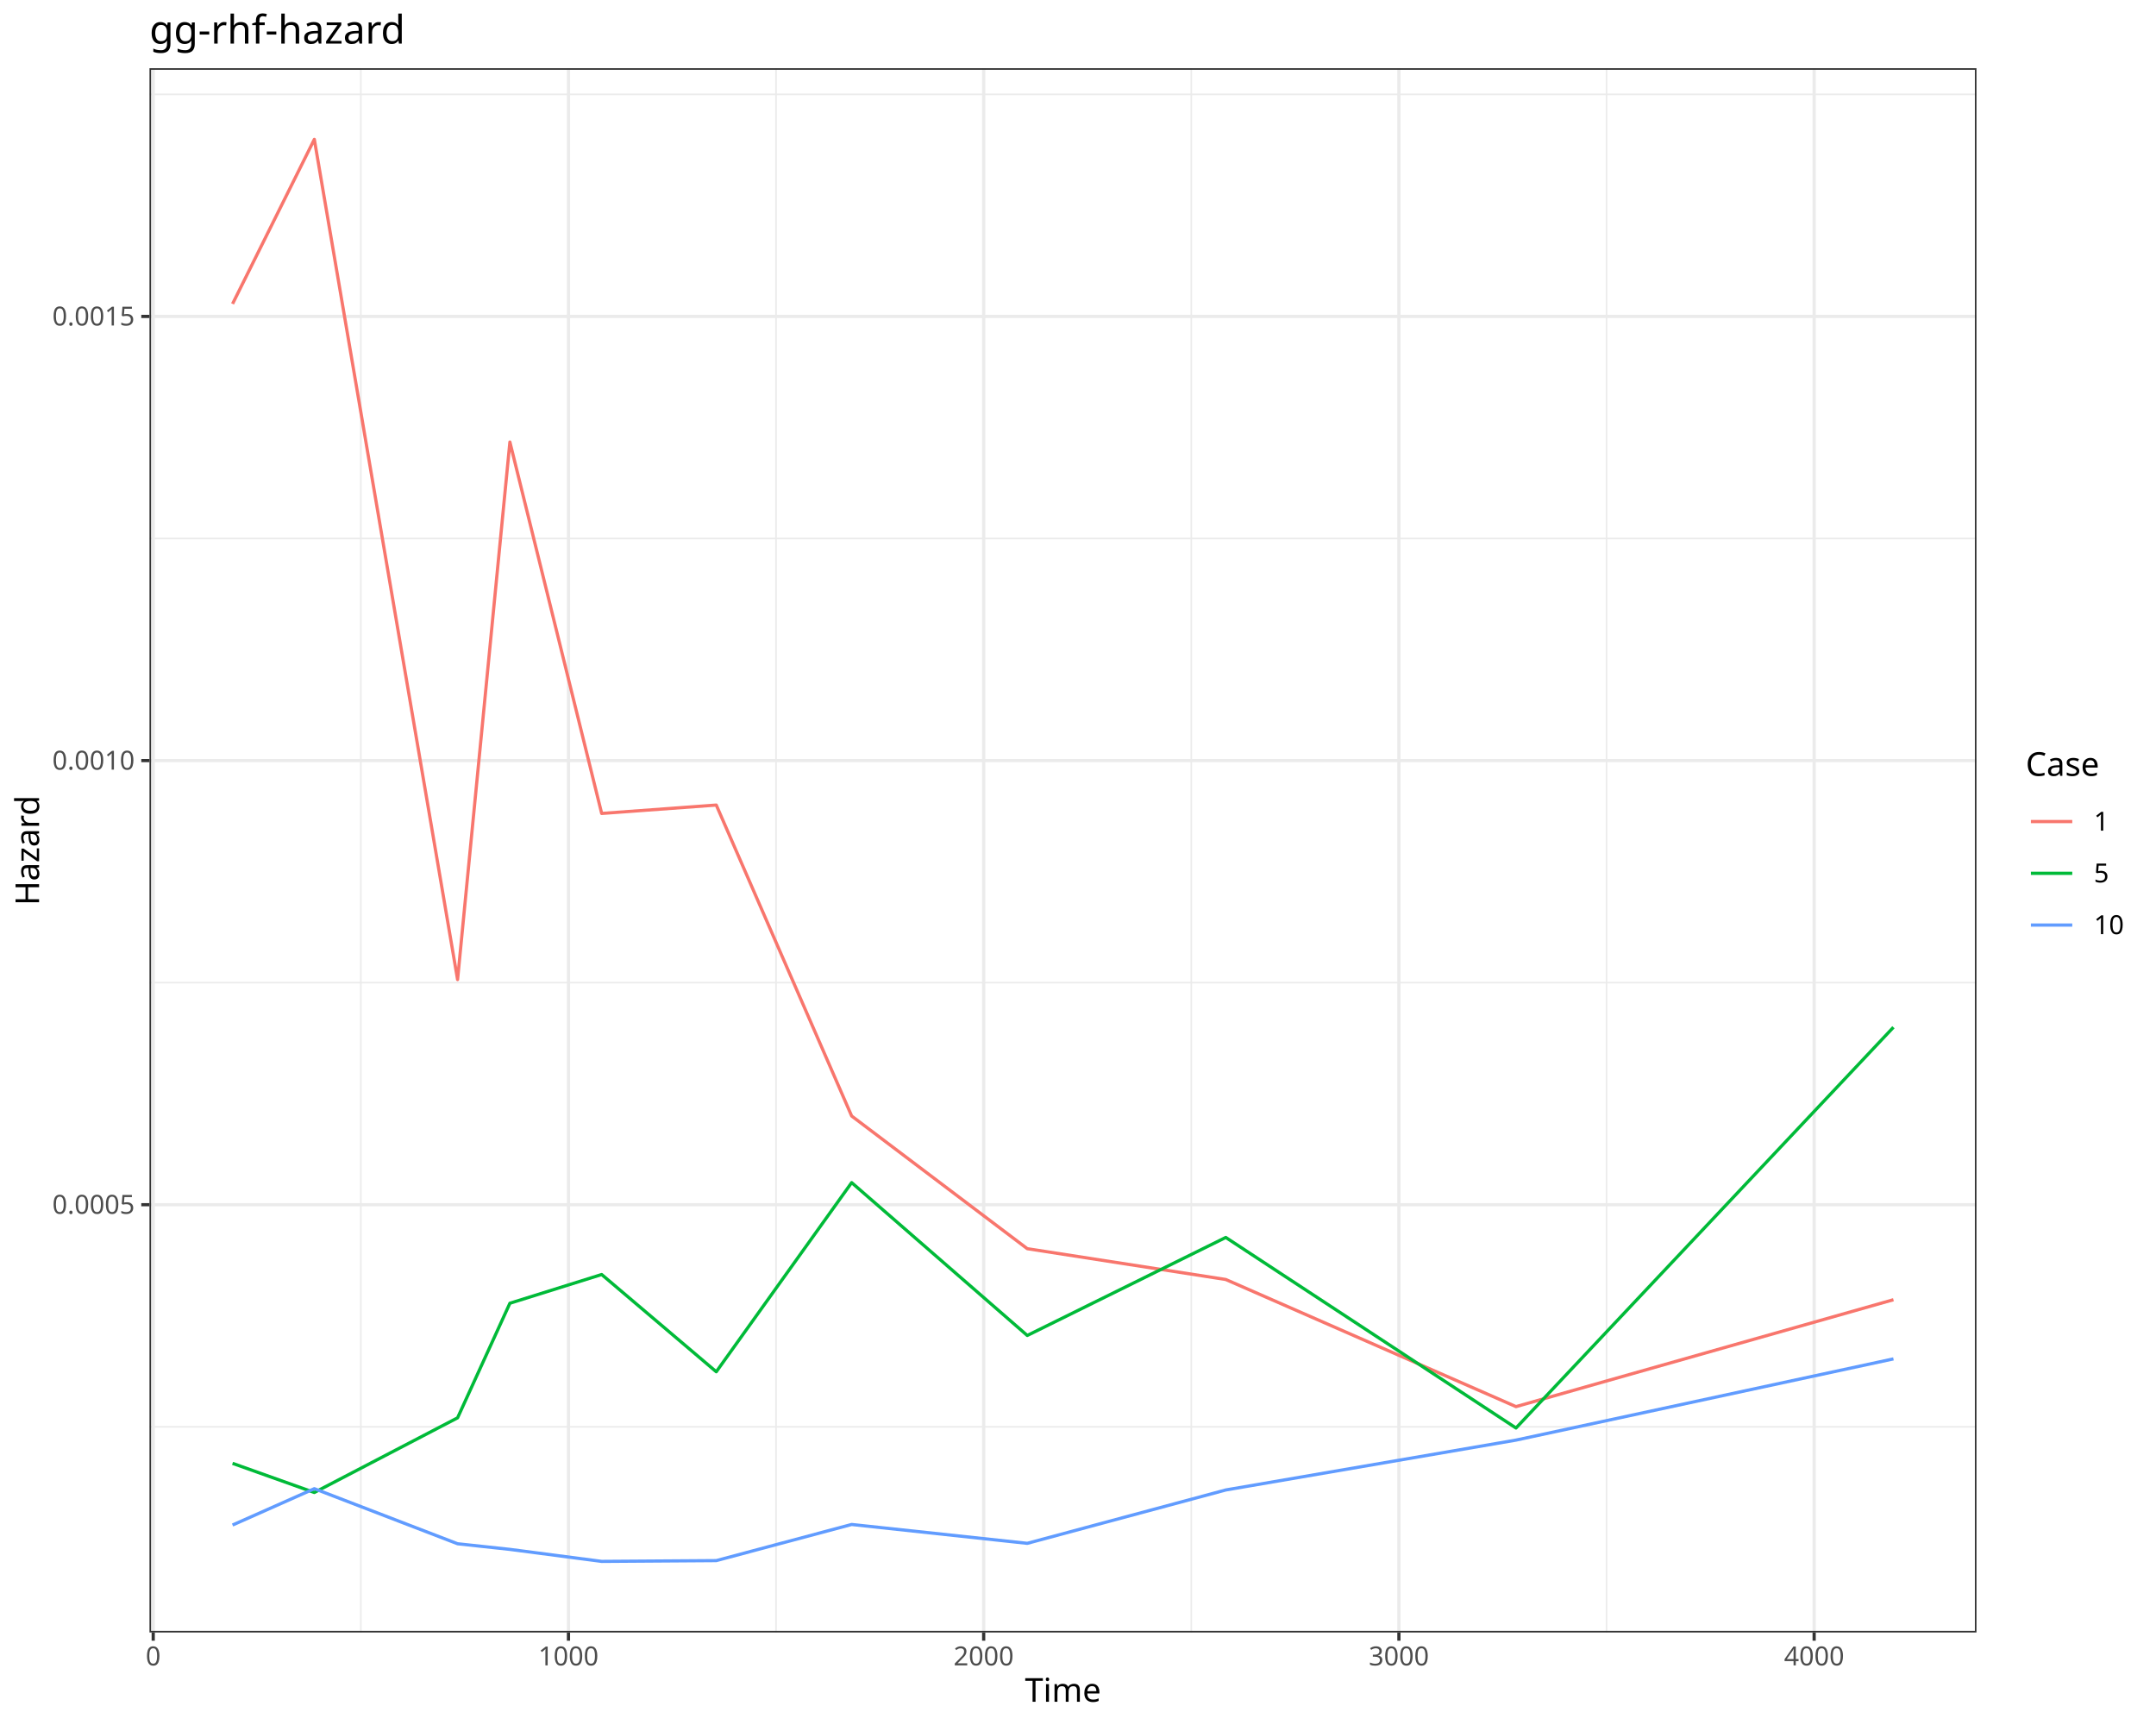
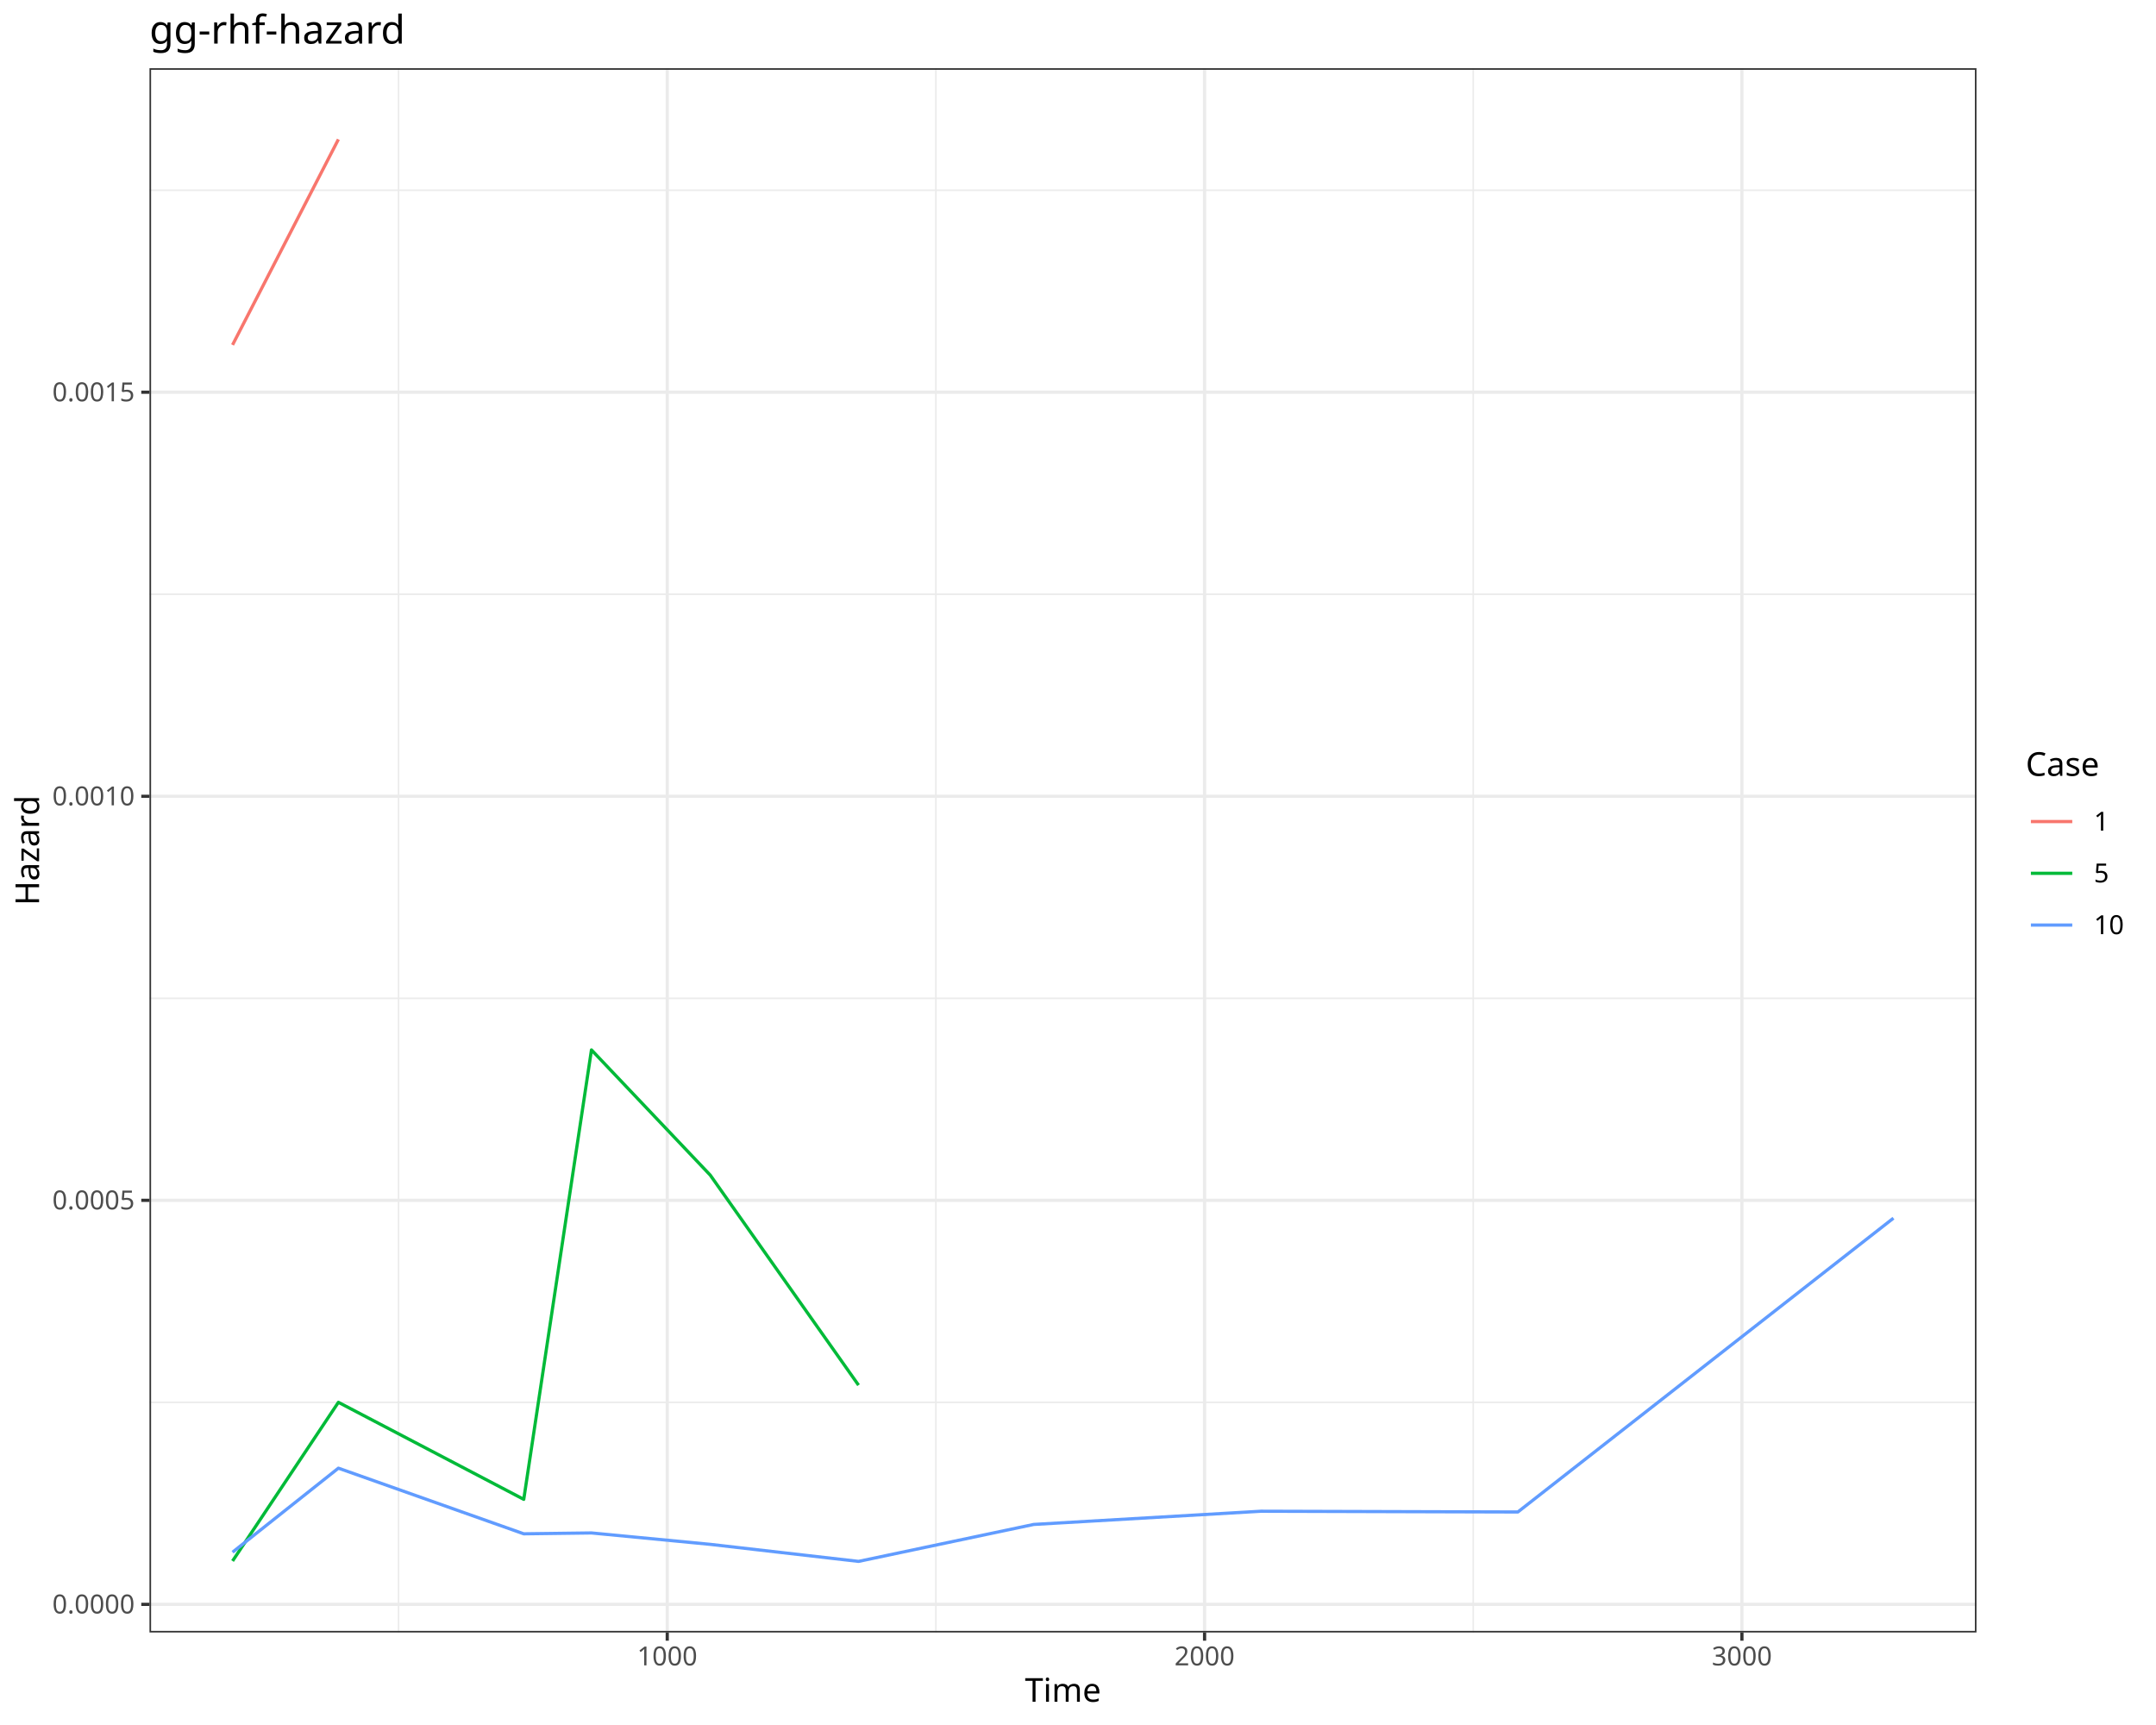
<svg xmlns="http://www.w3.org/2000/svg" class="svglite" data-engine-version="2.0" width="720.00pt" height="576.00pt" viewBox="0 0 720.00 576.00">
  <defs>
    <style type="text/css">
    .svglite line, .svglite polyline, .svglite polygon, .svglite path, .svglite rect, .svglite circle {
      fill: none;
      stroke: #000000;
      stroke-linecap: round;
      stroke-linejoin: round;
      stroke-miterlimit: 10.00;
    }
  </style>
  </defs>
  <rect width="100%" height="100%" style="stroke: none; fill: #FFFFFF;" />
  <defs>
    <clipPath id="cpMC4wMHw3MjAuMDB8MC4wMHw1NzYuMDA=">
      <rect x="0.00" y="0.00" width="720.00" height="576.00" />
    </clipPath>
  </defs>
  <g clip-path="url(#cpMC4wMHw3MjAuMDB8MC4wMHw1NzYuMDA=)">
    <rect x="0.00" y="0.00" width="720.00" height="576.00" style="stroke-width: 1.07; stroke: #FFFFFF; fill: #FFFFFF;" />
  </g>
  <defs>
    <clipPath id="cpNDkuOTJ8NjYwLjA1fDIyLjc4fDU0NS4xMQ==">
      <rect x="49.92" y="22.78" width="610.13" height="522.33" />
    </clipPath>
  </defs>
  <g clip-path="url(#cpNDkuOTJ8NjYwLjA1fDIyLjc4fDU0NS4xMQ==)">
    <rect x="49.92" y="22.78" width="610.13" height="522.33" style="stroke-width: 1.07; stroke: none; fill: #FFFFFF;" />
-     <polyline points="49.92,476.43 660.05,476.43 " style="stroke-width: 0.53; stroke: #EBEBEB; stroke-linecap: butt;" />
-     <polyline points="49.92,328.12 660.05,328.12 " style="stroke-width: 0.53; stroke: #EBEBEB; stroke-linecap: butt;" />
-     <polyline points="49.92,179.82 660.05,179.82 " style="stroke-width: 0.53; stroke: #EBEBEB; stroke-linecap: butt;" />
-     <polyline points="49.92,31.51 660.05,31.51 " style="stroke-width: 0.53; stroke: #EBEBEB; stroke-linecap: butt;" />
-     <polyline points="120.50,545.11 120.50,22.78 " style="stroke-width: 0.53; stroke: #EBEBEB; stroke-linecap: butt;" />
-     <polyline points="259.17,545.11 259.17,22.78 " style="stroke-width: 0.53; stroke: #EBEBEB; stroke-linecap: butt;" />
-     <polyline points="397.84,545.11 397.84,22.78 " style="stroke-width: 0.53; stroke: #EBEBEB; stroke-linecap: butt;" />
-     <polyline points="536.50,545.11 536.50,22.78 " style="stroke-width: 0.53; stroke: #EBEBEB; stroke-linecap: butt;" />
-     <polyline points="49.92,402.27 660.05,402.27 " style="stroke-width: 1.07; stroke: #EBEBEB; stroke-linecap: butt;" />
-     <polyline points="49.92,253.97 660.05,253.97 " style="stroke-width: 1.07; stroke: #EBEBEB; stroke-linecap: butt;" />
-     <polyline points="49.92,105.66 660.05,105.66 " style="stroke-width: 1.07; stroke: #EBEBEB; stroke-linecap: butt;" />
-     <polyline points="51.17,545.11 51.17,22.78 " style="stroke-width: 1.07; stroke: #EBEBEB; stroke-linecap: butt;" />
-     <polyline points="189.84,545.11 189.84,22.78 " style="stroke-width: 1.07; stroke: #EBEBEB; stroke-linecap: butt;" />
-     <polyline points="328.50,545.11 328.50,22.78 " style="stroke-width: 1.07; stroke: #EBEBEB; stroke-linecap: butt;" />
-     <polyline points="467.17,545.11 467.17,22.78 " style="stroke-width: 1.07; stroke: #EBEBEB; stroke-linecap: butt;" />
-     <polyline points="605.84,545.11 605.84,22.78 " style="stroke-width: 1.07; stroke: #EBEBEB; stroke-linecap: butt;" />
-     <polyline points="77.66,101.47 104.97,46.53 152.81,327.09 170.28,147.60 200.93,271.62 239.20,268.82 284.41,372.65 343.06,416.95 409.35,427.24 506.27,469.69 632.32,433.99 " style="stroke-width: 1.07; stroke: #F8766D; stroke-linecap: butt;" />
-     <polyline points="77.66,488.63 104.97,498.36 152.81,473.43 170.28,435.17 200.93,425.58 239.20,458.05 284.41,394.89 343.06,445.93 409.35,413.20 506.27,476.83 632.32,343.01 " style="stroke-width: 1.07; stroke: #00BA38; stroke-linecap: butt;" />
-     <polyline points="77.66,509.23 104.97,497.09 152.81,515.48 170.28,517.36 200.93,521.37 239.20,521.11 284.41,509.04 343.06,515.34 409.35,497.52 506.27,480.87 632.32,453.75 " style="stroke-width: 1.07; stroke: #619CFF; stroke-linecap: butt;" />
+     <polyline points="49.92,468.26 660.05,468.26 " style="stroke-width: 0.53; stroke: #EBEBEB; stroke-linecap: butt;" />
+     <polyline points="49.92,333.35 660.05,333.35 " style="stroke-width: 0.53; stroke: #EBEBEB; stroke-linecap: butt;" />
+     <polyline points="49.92,198.43 660.05,198.43 " style="stroke-width: 0.53; stroke: #EBEBEB; stroke-linecap: butt;" />
+     <polyline points="49.92,63.52 660.05,63.52 " style="stroke-width: 0.53; stroke: #EBEBEB; stroke-linecap: butt;" />
+     <polyline points="133.10,545.11 133.10,22.78 " style="stroke-width: 0.53; stroke: #EBEBEB; stroke-linecap: butt;" />
+     <polyline points="312.55,545.11 312.55,22.78 " style="stroke-width: 0.53; stroke: #EBEBEB; stroke-linecap: butt;" />
+     <polyline points="491.99,545.11 491.99,22.78 " style="stroke-width: 0.53; stroke: #EBEBEB; stroke-linecap: butt;" />
+     <polyline points="49.92,535.72 660.05,535.72 " style="stroke-width: 1.07; stroke: #EBEBEB; stroke-linecap: butt;" />
+     <polyline points="49.92,400.80 660.05,400.80 " style="stroke-width: 1.07; stroke: #EBEBEB; stroke-linecap: butt;" />
+     <polyline points="49.92,265.89 660.05,265.89 " style="stroke-width: 1.07; stroke: #EBEBEB; stroke-linecap: butt;" />
+     <polyline points="49.92,130.97 660.05,130.97 " style="stroke-width: 1.07; stroke: #EBEBEB; stroke-linecap: butt;" />
+     <polyline points="222.83,545.11 222.83,22.78 " style="stroke-width: 1.07; stroke: #EBEBEB; stroke-linecap: butt;" />
+     <polyline points="402.27,545.11 402.27,22.78 " style="stroke-width: 1.07; stroke: #EBEBEB; stroke-linecap: butt;" />
+     <polyline points="581.72,545.11 581.72,22.78 " style="stroke-width: 1.07; stroke: #EBEBEB; stroke-linecap: butt;" />
+     <polyline points="77.66,115.17 113.01,46.53 " style="stroke-width: 1.07; stroke: #F8766D; stroke-linecap: butt;" />
+     <polyline points="77.66,521.24 113.01,468.25 174.91,500.65 197.52,350.58 237.18,392.38 286.71,462.52 " style="stroke-width: 1.07; stroke: #00BA38; stroke-linecap: butt;" />
+     <polyline points="77.66,518.30 113.01,490.24 174.91,512.16 197.52,511.87 237.18,515.68 286.71,521.37 345.21,509.03 421.11,504.62 506.89,504.87 632.32,406.76 " style="stroke-width: 1.07; stroke: #619CFF; stroke-linecap: butt;" />
    <rect x="49.92" y="22.78" width="610.13" height="522.33" style="stroke-width: 1.07; stroke: #333333;" />
  </g>
  <g clip-path="url(#cpMC4wMHw3MjAuMDB8MC4wMHw1NzYuMDA=)">
-     <text x="44.99" y="405.30" text-anchor="end" style="font-size: 8.80px; fill: #4D4D4D; font-family: sans;" textLength="26.92px" lengthAdjust="spacingAndGlyphs">0.0005</text>
-     <text x="44.99" y="257.00" text-anchor="end" style="font-size: 8.80px; fill: #4D4D4D; font-family: sans;" textLength="26.92px" lengthAdjust="spacingAndGlyphs">0.0010</text>
-     <text x="44.99" y="108.69" text-anchor="end" style="font-size: 8.80px; fill: #4D4D4D; font-family: sans;" textLength="26.92px" lengthAdjust="spacingAndGlyphs">0.0015</text>
-     <polyline points="47.18,402.27 49.92,402.27 " style="stroke-width: 1.07; stroke: #333333; stroke-linecap: butt;" />
-     <polyline points="47.18,253.97 49.92,253.97 " style="stroke-width: 1.07; stroke: #333333; stroke-linecap: butt;" />
-     <polyline points="47.18,105.66 49.92,105.66 " style="stroke-width: 1.07; stroke: #333333; stroke-linecap: butt;" />
-     <polyline points="51.17,547.85 51.17,545.11 " style="stroke-width: 1.07; stroke: #333333; stroke-linecap: butt;" />
-     <polyline points="189.84,547.85 189.84,545.11 " style="stroke-width: 1.07; stroke: #333333; stroke-linecap: butt;" />
-     <polyline points="328.50,547.85 328.50,545.11 " style="stroke-width: 1.07; stroke: #333333; stroke-linecap: butt;" />
-     <polyline points="467.17,547.85 467.17,545.11 " style="stroke-width: 1.07; stroke: #333333; stroke-linecap: butt;" />
-     <polyline points="605.84,547.85 605.84,545.11 " style="stroke-width: 1.07; stroke: #333333; stroke-linecap: butt;" />
-     <text x="51.17" y="556.10" text-anchor="middle" style="font-size: 8.80px; fill: #4D4D4D; font-family: sans;" textLength="4.89px" lengthAdjust="spacingAndGlyphs">0</text>
-     <text x="189.84" y="556.10" text-anchor="middle" style="font-size: 8.80px; fill: #4D4D4D; font-family: sans;" textLength="19.58px" lengthAdjust="spacingAndGlyphs">1000</text>
-     <text x="328.50" y="556.10" text-anchor="middle" style="font-size: 8.80px; fill: #4D4D4D; font-family: sans;" textLength="19.58px" lengthAdjust="spacingAndGlyphs">2000</text>
-     <text x="467.17" y="556.10" text-anchor="middle" style="font-size: 8.80px; fill: #4D4D4D; font-family: sans;" textLength="19.58px" lengthAdjust="spacingAndGlyphs">3000</text>
-     <text x="605.84" y="556.10" text-anchor="middle" style="font-size: 8.80px; fill: #4D4D4D; font-family: sans;" textLength="19.58px" lengthAdjust="spacingAndGlyphs">4000</text>
+     <text x="44.99" y="538.75" text-anchor="end" style="font-size: 8.80px; fill: #4D4D4D; font-family: sans;" textLength="26.92px" lengthAdjust="spacingAndGlyphs">0.0000</text>
+     <text x="44.99" y="403.83" text-anchor="end" style="font-size: 8.80px; fill: #4D4D4D; font-family: sans;" textLength="26.92px" lengthAdjust="spacingAndGlyphs">0.0005</text>
+     <text x="44.99" y="268.92" text-anchor="end" style="font-size: 8.80px; fill: #4D4D4D; font-family: sans;" textLength="26.92px" lengthAdjust="spacingAndGlyphs">0.0010</text>
+     <text x="44.99" y="134.00" text-anchor="end" style="font-size: 8.80px; fill: #4D4D4D; font-family: sans;" textLength="26.92px" lengthAdjust="spacingAndGlyphs">0.0015</text>
+     <polyline points="47.18,535.72 49.92,535.72 " style="stroke-width: 1.07; stroke: #333333; stroke-linecap: butt;" />
+     <polyline points="47.18,400.80 49.92,400.80 " style="stroke-width: 1.07; stroke: #333333; stroke-linecap: butt;" />
+     <polyline points="47.18,265.89 49.92,265.89 " style="stroke-width: 1.07; stroke: #333333; stroke-linecap: butt;" />
+     <polyline points="47.18,130.97 49.92,130.97 " style="stroke-width: 1.07; stroke: #333333; stroke-linecap: butt;" />
+     <polyline points="222.83,547.85 222.83,545.11 " style="stroke-width: 1.07; stroke: #333333; stroke-linecap: butt;" />
+     <polyline points="402.27,547.85 402.27,545.11 " style="stroke-width: 1.07; stroke: #333333; stroke-linecap: butt;" />
+     <polyline points="581.72,547.85 581.72,545.11 " style="stroke-width: 1.07; stroke: #333333; stroke-linecap: butt;" />
+     <text x="222.83" y="556.10" text-anchor="middle" style="font-size: 8.80px; fill: #4D4D4D; font-family: sans;" textLength="19.58px" lengthAdjust="spacingAndGlyphs">1000</text>
+     <text x="402.27" y="556.10" text-anchor="middle" style="font-size: 8.80px; fill: #4D4D4D; font-family: sans;" textLength="19.58px" lengthAdjust="spacingAndGlyphs">2000</text>
+     <text x="581.72" y="556.10" text-anchor="middle" style="font-size: 8.80px; fill: #4D4D4D; font-family: sans;" textLength="19.58px" lengthAdjust="spacingAndGlyphs">3000</text>
    <text x="354.99" y="568.24" text-anchor="middle" style="font-size: 11.00px; font-family: sans;" textLength="24.45px" lengthAdjust="spacingAndGlyphs">Time</text>
    <text transform="translate(13.05,283.95) rotate(-90)" text-anchor="middle" style="font-size: 11.00px; font-family: sans;" textLength="35.47px" lengthAdjust="spacingAndGlyphs">Hazard</text>
    <rect x="671.01" y="244.88" width="43.51" height="78.13" style="stroke-width: 1.07; stroke: none; fill: #FFFFFF;" />
    <text x="676.49" y="259.07" style="font-size: 11.00px; font-family: sans;" textLength="25.69px" lengthAdjust="spacingAndGlyphs">Case</text>
    <rect x="676.49" y="265.69" width="17.28" height="17.28" style="stroke-width: 1.07; stroke: none; fill: #FFFFFF;" />
    <line x1="678.22" y1="274.33" x2="692.04" y2="274.33" style="stroke-width: 1.07; stroke: #F8766D; stroke-linecap: butt;" />
    <rect x="676.49" y="282.97" width="17.28" height="17.28" style="stroke-width: 1.07; stroke: none; fill: #FFFFFF;" />
    <line x1="678.22" y1="291.61" x2="692.04" y2="291.61" style="stroke-width: 1.07; stroke: #00BA38; stroke-linecap: butt;" />
    <rect x="676.49" y="300.25" width="17.28" height="17.28" style="stroke-width: 1.07; stroke: none; fill: #FFFFFF;" />
    <line x1="678.22" y1="308.89" x2="692.04" y2="308.89" style="stroke-width: 1.07; stroke: #619CFF; stroke-linecap: butt;" />
    <text x="699.25" y="277.36" style="font-size: 8.80px; font-family: sans;" textLength="4.89px" lengthAdjust="spacingAndGlyphs">1</text>
    <text x="699.25" y="294.64" style="font-size: 8.80px; font-family: sans;" textLength="4.89px" lengthAdjust="spacingAndGlyphs">5</text>
    <text x="699.25" y="311.92" style="font-size: 8.80px; font-family: sans;" textLength="9.79px" lengthAdjust="spacingAndGlyphs">10</text>
    <text x="49.92" y="14.56" style="font-size: 13.20px; font-family: sans;" textLength="79.25px" lengthAdjust="spacingAndGlyphs">gg-rhf-hazard</text>
  </g>
</svg>
